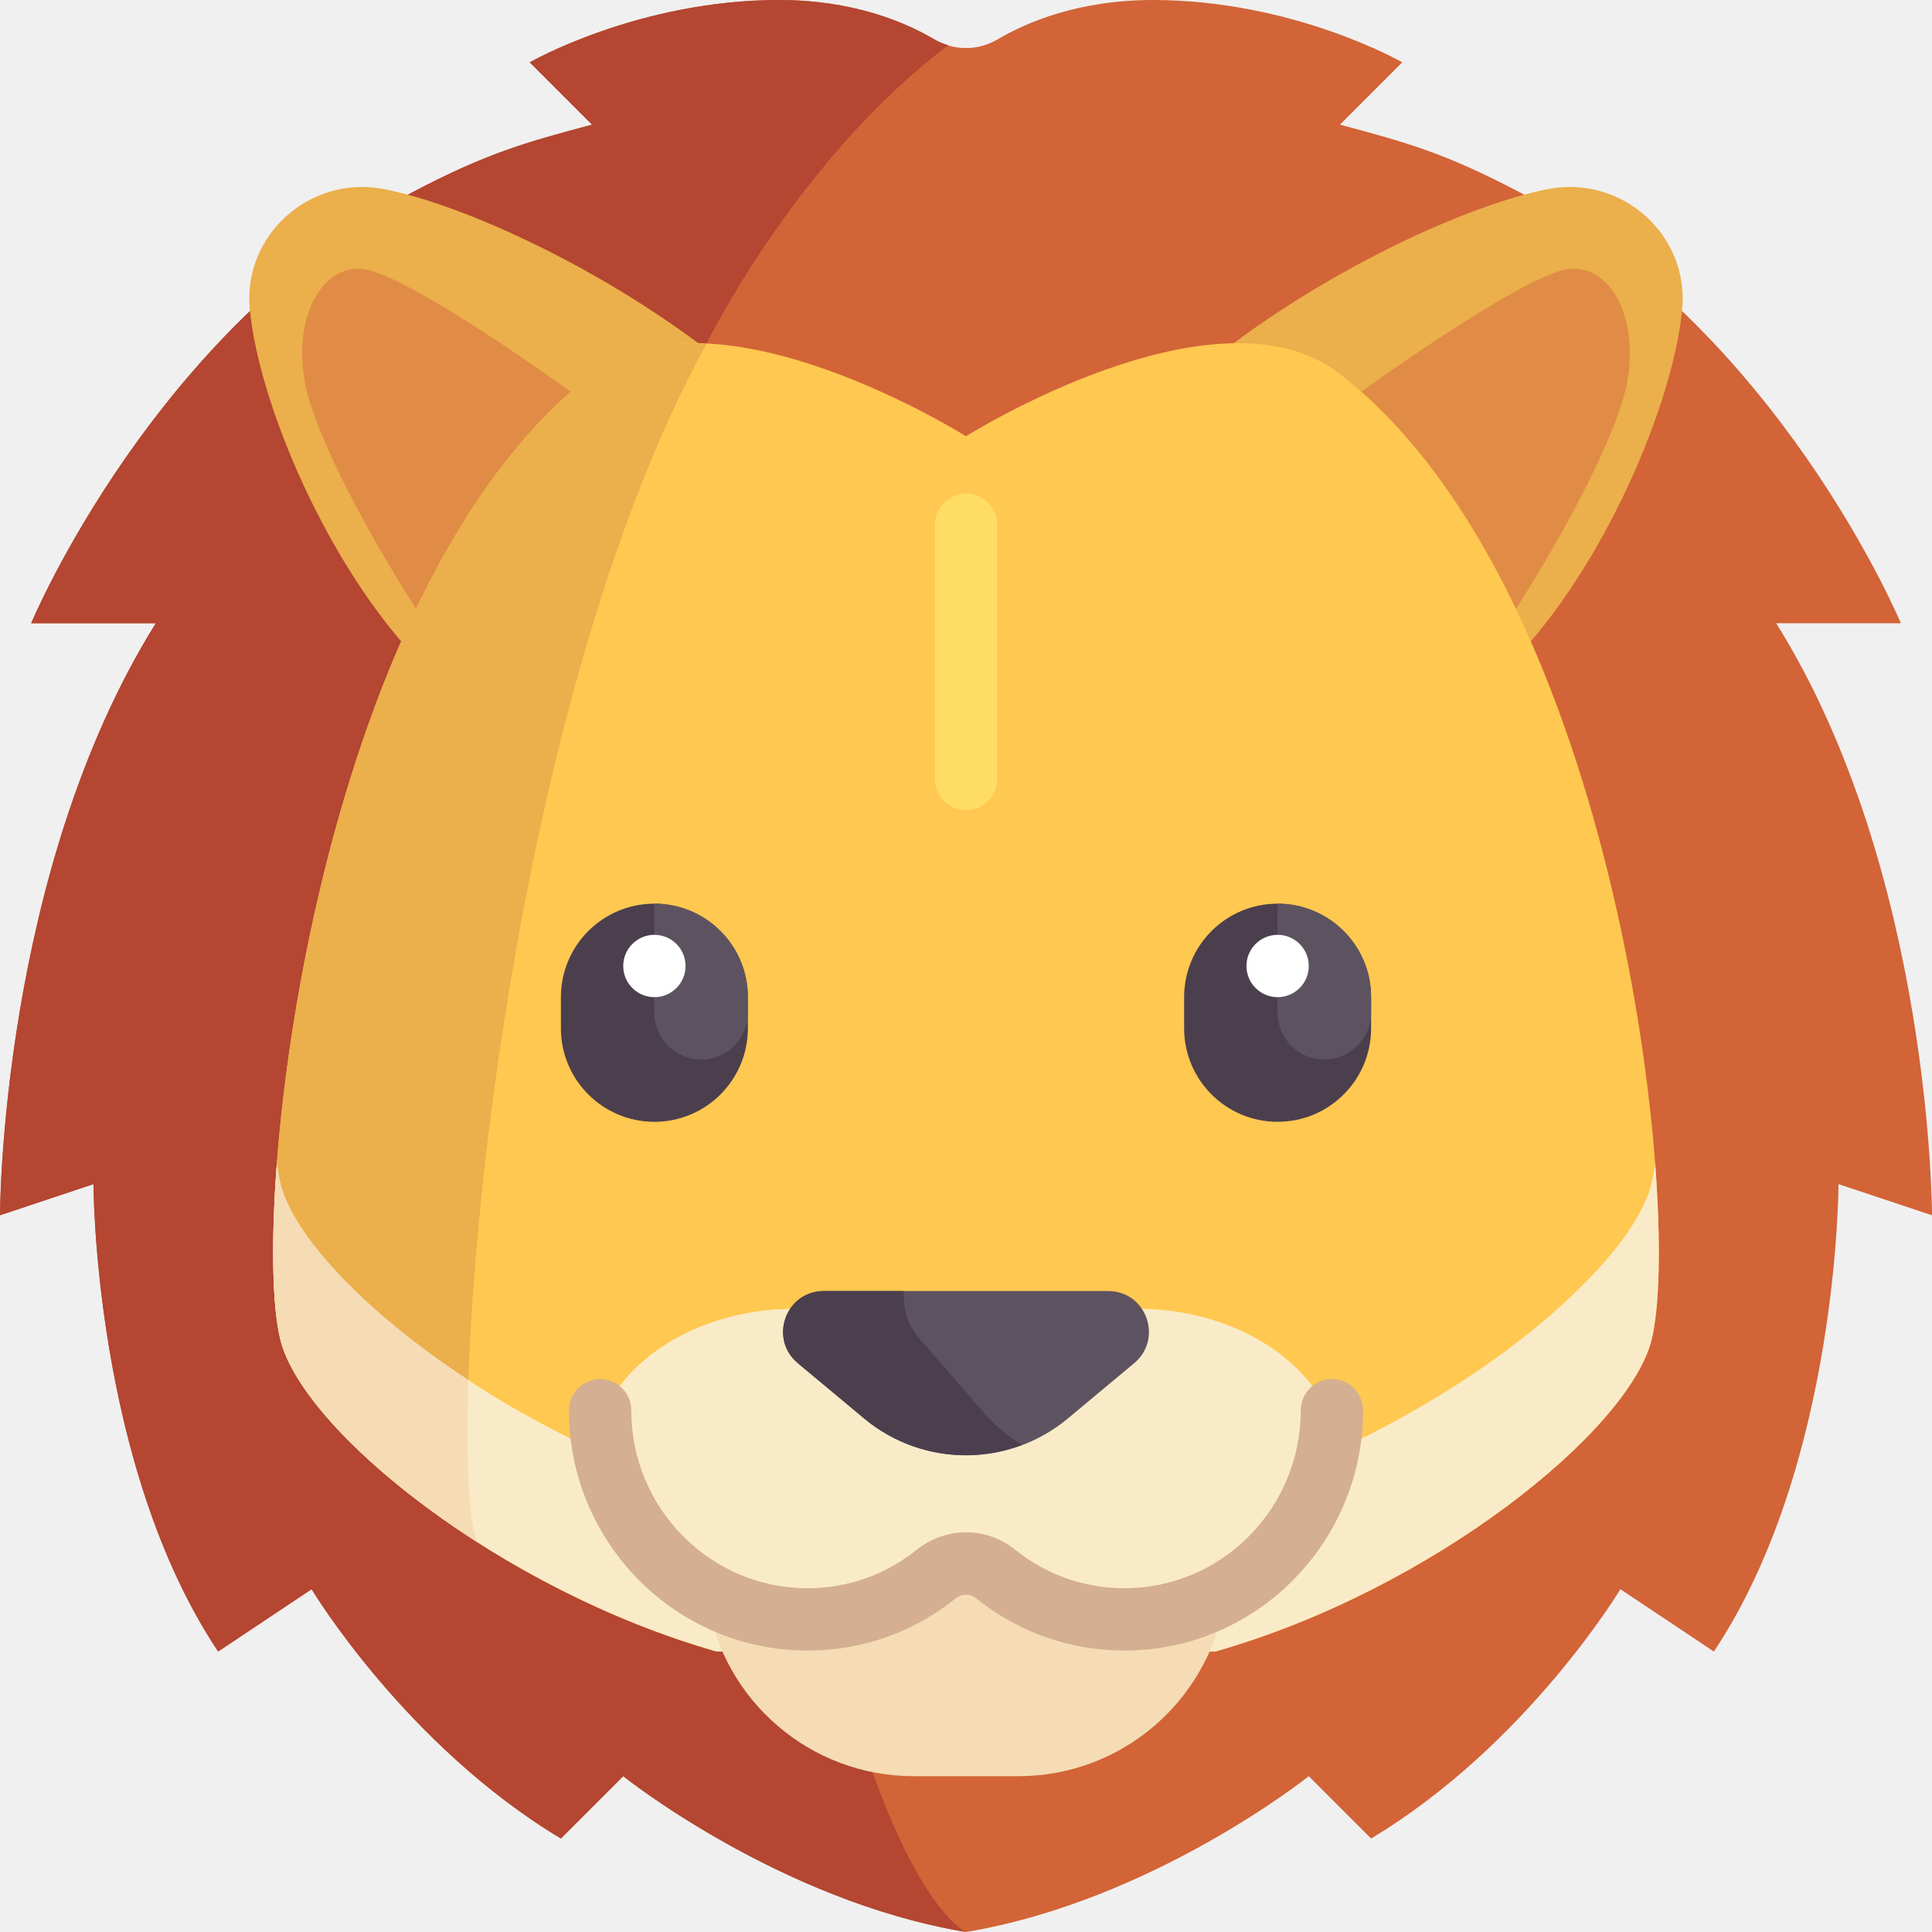
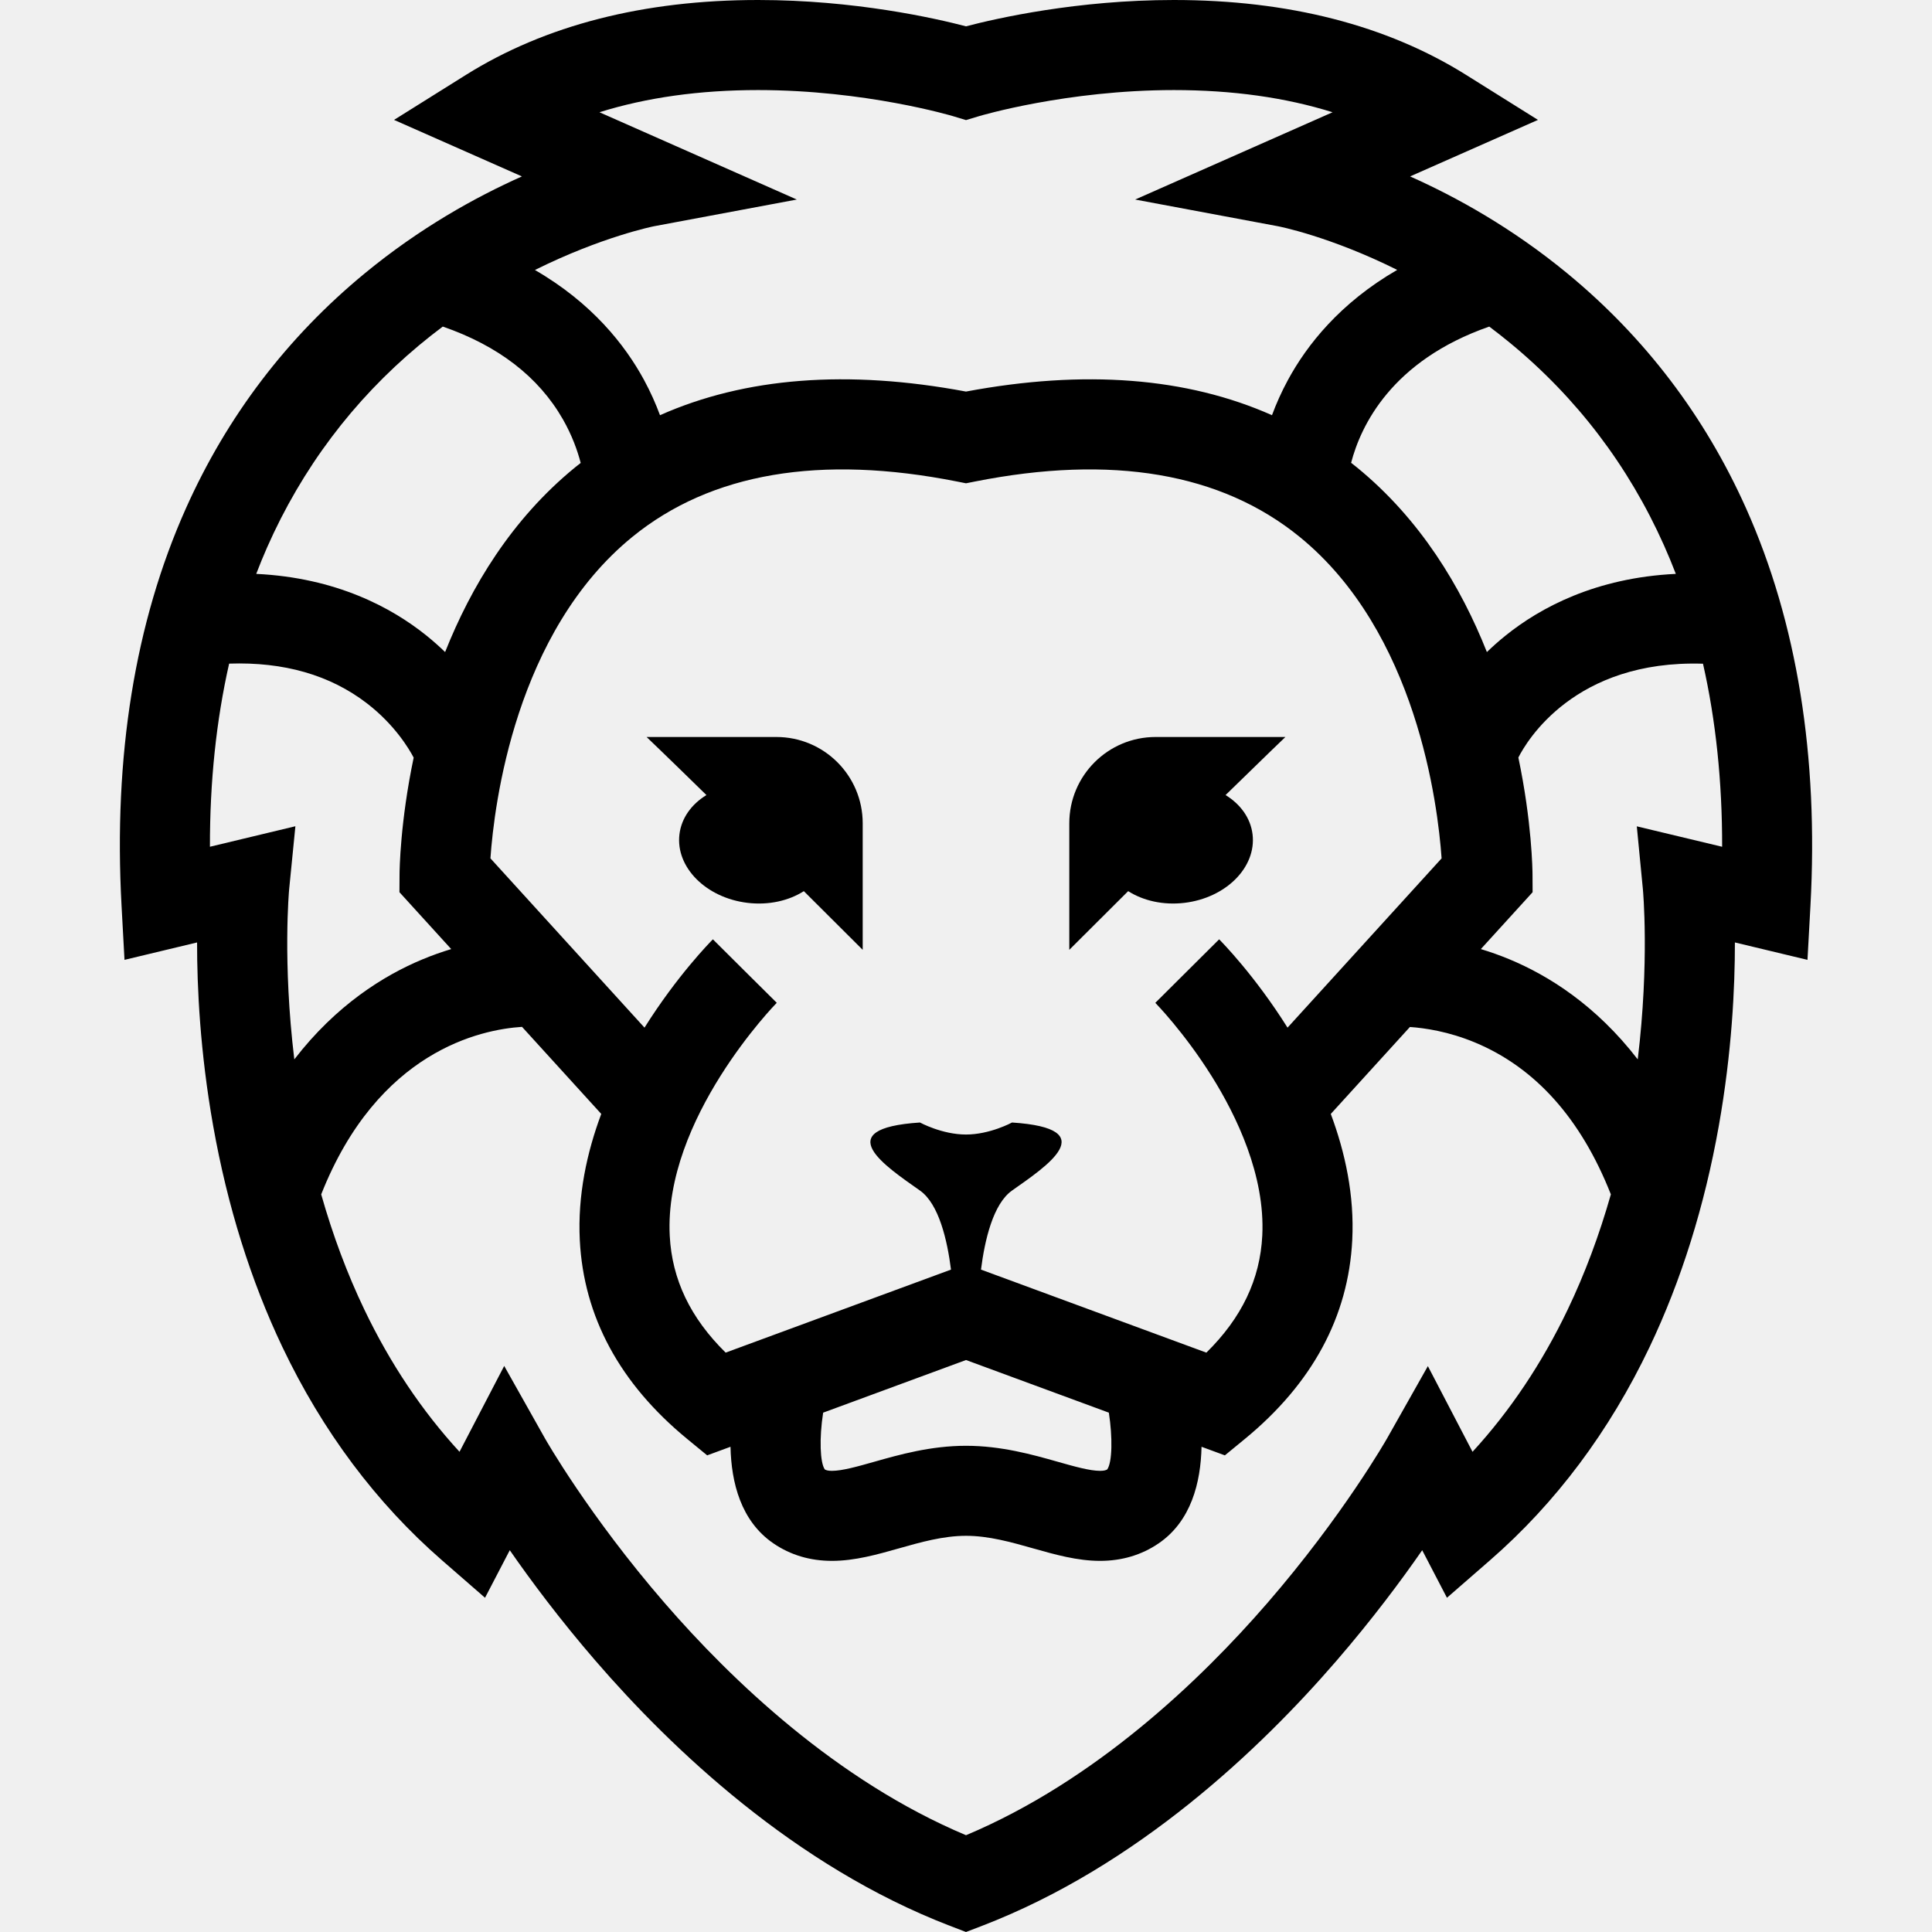
- <svg xmlns="http://www.w3.org/2000/svg" version="1.1" id="Capa_1" x="0px" y="0px" viewBox="0 0 512.001 512.001" style="enable-background:new 0 0 512.001 512.001;" xml:space="preserve">
-   <path style="fill:#D26437;" d="M256.005,12.733c2.886-0.001,5.772-0.767,8.372-2.298C272.375,5.726,286.098,0,305.547,0  c37.319,0,66.067,16.516,66.067,16.516l-16.516,16.516c17.752,4.734,27.871,7.57,47.369,17.786  c68.569,35.927,101.276,114.343,101.276,114.343h-33.032C512,231.226,512,322.065,512,322.065l-24.774-8.258  c0,0,0,74.323-33.032,123.871l-24.774-16.516c0,0-24.774,41.29-66.065,66.065l-16.516-16.516c0,0-41.29,33.032-90.839,41.29  c-49.548-8.258-90.839-41.29-90.839-41.29l-16.516,16.516c-41.29-24.774-66.065-66.065-66.065-66.065l-24.774,16.516  C24.775,388.13,24.775,313.807,24.775,313.807l-24.774,8.258c0,0,0-90.839,41.29-156.903H8.259c0,0,32.707-78.416,101.276-114.343  c19.498-10.216,29.617-13.052,47.369-17.786l-16.516-16.516c0,0,28.747-16.516,66.067-16.516c19.449,0,33.172,5.726,41.17,10.436  c2.6,1.531,5.486,2.297,8.372,2.298" />
-   <path style="fill:#B44632;" d="M187.22,91.077c0,0,23.877-48.754,64.061-79.097c-1.255-0.379-2.491-0.858-3.657-1.544  C239.627,5.726,225.904,0,206.455,0c-37.319,0-66.067,16.516-66.067,16.516l16.516,16.516c-17.752,4.734-27.871,7.57-47.369,17.786  C40.966,86.745,8.259,165.161,8.259,165.161h33.032c-41.29,66.065-41.29,156.904-41.29,156.904l24.774-8.258  c0,0,0,74.323,33.032,123.871l24.774-16.516c0,0,24.774,41.29,66.065,66.065l16.516-16.516c0,0,41.29,33.032,90.839,41.29  C256.001,512,196.13,487.226,187.22,91.077z" />
-   <path style="fill:#EBAF4B;" d="M410.232,50.111c19.546-3.79,37.454,12.093,35.567,31.913c-2.343,24.606-20.422,67.997-45.196,93.546  l-79.57-80.086C351.522,71.282,389.392,54.152,410.232,50.111z" />
-   <path style="fill:#E18C46;" d="M342.607,117.198c25.356-19.382,62.841-44.879,73.223-45.922  c11.932-1.199,19.371,15.26,14.706,33.023c-4.05,15.422-19.498,43.71-34.876,66.296L342.607,117.198z" />
-   <path style="fill:#EBAF4B;" d="M101.77,50.111c-19.546-3.79-37.454,12.093-35.567,31.913c2.343,24.606,20.422,67.997,45.196,93.546  l79.57-80.086C160.48,71.282,122.61,54.152,101.77,50.111z" />
-   <path style="fill:#E18C46;" d="M169.395,117.198c-25.356-19.382-62.841-44.879-73.223-45.922  c-11.932-1.199-19.371,15.26-14.706,33.023c4.05,15.422,19.498,43.71,34.876,66.296L169.395,117.198z" />
-   <path style="fill:#FFC850;" d="M355.098,99.097c-32.593-25.35-99.097,16.516-99.097,16.516s-66.504-41.866-99.097-16.516  c-74.323,57.806-90.839,222.968-82.581,256c6.009,24.034,57.806,66.065,115.613,82.581h132.129  c57.806-16.516,109.604-58.546,115.613-82.581C445.936,322.065,429.42,156.903,355.098,99.097z" />
-   <path style="fill:#EBAF4B;" d="M125.236,403.816c-6.343-39.607,8.658-215.343,61.984-312.739c-11.211-0.54-21.899,1.473-30.316,8.02  c-74.323,57.806-90.839,222.968-82.581,256c3.617,14.469,23.889,35.439,52.017,53.458  C125.916,406.944,125.478,405.326,125.236,403.816z" />
-   <path style="fill:#FAEBC8;" d="M437.678,313.701c-6.009,24.034-57.806,66.065-115.613,82.581H189.936  c-57.806-16.516-109.604-58.546-115.613-82.581c-0.376-1.501-0.68-3.363-0.95-5.388c-1.635,21.488-1.146,38.401,0.95,46.784  c6.009,24.034,57.806,66.065,115.613,82.581h132.129c57.806-16.516,109.604-58.546,115.613-82.581  c2.096-8.383,2.585-25.296,0.95-46.784C438.359,310.337,438.054,312.199,437.678,313.701z" />
-   <path style="fill:#F5DCB4;" d="M187.462,424.27c4.287,26.336,27.139,46.44,54.686,46.44h27.705  c27.433,0,50.211-19.938,54.633-46.113l-68.48-11.693L187.462,424.27z" />
-   <path style="fill:#FAEBC8;" d="M301.42,346.839c-19.155,0-35.92,7.742-45.419,19.356c-9.499-11.614-26.265-19.356-45.419-19.356  c-29.645,0-53.677,18.486-53.677,41.29s24.032,41.29,53.677,41.29c19.155,0,35.92-7.742,45.419-19.356  c9.499,11.614,26.265,19.356,45.419,19.356c29.645,0,53.677-18.486,53.677-41.29S331.066,346.839,301.42,346.839z" />
-   <path style="fill:#D4AF91;" d="M298.017,437.411c-14.427,0-28.016-4.782-39.298-13.827c-1.597-1.282-3.831-1.282-5.444,0  c-11.274,9.044-24.863,13.827-39.29,13.827c-34.855,0-63.21-28.56-63.21-63.665c0-4.56,3.694-8.258,8.258-8.258  s8.258,3.698,8.258,8.258c0,26,20.944,47.149,46.694,47.149c10.629,0,20.645-3.524,28.96-10.198c7.694-6.161,18.427-6.161,26.105,0  c8.323,6.673,18.339,10.198,28.968,10.198c25.75,0,46.694-21.149,46.694-47.149c0-4.56,3.694-8.258,8.258-8.258  s8.258,3.698,8.258,8.258C361.227,408.851,332.872,437.411,298.017,437.411z" />
-   <path style="fill:#5D5360;" d="M211.445,361.269l17.541,14.625c15.648,13.046,38.383,13.046,54.03,0l17.541-14.624  c7.771-6.479,3.24-19.128-6.877-19.128c-22.403,0-52.954,0-75.358-0.001C208.205,342.141,203.674,354.79,211.445,361.269z" />
-   <path style="fill:#FFDC64;" d="M256.001,214.71c-4.565,0-8.258-3.698-8.258-8.258v-67.419c0-4.56,3.694-8.258,8.258-8.258  s8.258,3.698,8.258,8.258v67.419C264.259,211.012,260.566,214.71,256.001,214.71z" />
-   <path style="fill:#4B3F4E;" d="M173.42,297.29L173.42,297.29c-13.682,0-24.774-11.092-24.774-24.774v-8.258  c0-13.682,11.092-24.774,24.774-24.774l0,0c13.682,0,24.774,11.092,24.774,24.774v8.258  C198.195,286.199,187.103,297.29,173.42,297.29z" />
-   <path style="fill:#5D5360;" d="M173.42,239.484v28.903c0,6.841,5.546,12.387,12.387,12.387c6.841,0,12.387-5.546,12.387-12.387  v-4.129C198.195,250.576,187.103,239.484,173.42,239.484z" />
-   <circle style="fill:#FFFFFF;" cx="173.421" cy="256" r="8.258" />
-   <path style="fill:#4B3F4E;" d="M338.582,297.29L338.582,297.29c-13.682,0-24.774-11.092-24.774-24.774v-8.258  c0-13.682,11.092-24.774,24.774-24.774l0,0c13.682,0,24.774,11.092,24.774,24.774v8.258  C363.356,286.199,352.264,297.29,338.582,297.29z" />
-   <path style="fill:#5D5360;" d="M338.582,239.484v28.903c0,6.841,5.546,12.387,12.387,12.387s12.387-5.546,12.387-12.387v-4.129  C363.356,250.576,352.264,239.484,338.582,239.484z" />
-   <circle style="fill:#FFFFFF;" cx="338.581" cy="256" r="8.258" />
-   <path style="fill:#4B3F4E;" d="M260.953,374.633l-17.542-20.173c-2.924-3.363-4.101-7.929-3.9-12.319c-7.473,0-14.69,0-21.189,0  c-10.117,0-14.648,12.649-6.878,19.128l17.541,14.625c11.942,9.957,27.993,12.257,41.891,7.016  C267.386,380.768,264.009,378.147,260.953,374.633z" />
-   <path style="fill:#F5DCB4;" d="M74.324,313.701c-0.376-1.501-0.68-3.363-0.95-5.388c-1.635,21.488-1.146,38.401,0.95,46.784  c3.617,14.469,23.889,35.438,52.017,53.458c-0.424-1.611-0.862-3.229-1.104-4.739c-1.26-7.866-1.661-21.163-1.104-38.088  C97.159,348.036,77.845,327.788,74.324,313.701z" />
+ <svg xmlns="http://www.w3.org/2000/svg" version="1.1" id="Capa_1" x="0px" y="0px" width="698.696px" height="698.696px" viewBox="0 0 698.696 698.696" style="enable-background:new 0 0 698.696 698.696;" xml:space="preserve">
+   <g>
+     <g>
+       <path d="M428.368,326.508c15.021-1.803,26.04-12.887,24.613-24.763c-0.713-5.922-4.391-10.922-9.761-14.217    c14.528-14.21,21.643-21.001,21.643-21.001h-46.944c-17.239,0-31.216,13.977-31.216,31.216v45.757    c7.68-7.673,14.769-14.742,21.293-21.222C413.438,325.736,420.683,327.429,428.368,326.508z" />
+       <path d="M245.714,301.746c-1.427,11.869,9.593,22.953,24.614,24.763c7.692,0.921,14.937-0.766,20.372-4.229    c6.524,6.479,13.613,13.549,21.292,21.222v-45.757c0-17.239-13.977-31.216-31.216-31.216h-46.944c0,0,7.122,6.784,21.643,21.001    C250.105,290.823,246.428,295.824,245.714,301.746z" />
+       <path d="M67.212,183.892c-18.394,41.166-26.216,89.523-23.251,143.732l1.063,19.502l26.248-6.297    c-0.02,16.11,1.07,39.621,5.831,66.395c5.156,28.992,13.582,55.895,25.035,79.944c14.502,30.444,33.908,56.381,57.678,77.077    l15.592,13.575l8.951-17.194c7.679,11.078,18.089,25.029,30.989,39.966c27.493,31.832,72.044,74.295,128.159,95.86l5.837,2.244    l5.844-2.244c56.109-21.56,100.66-64.028,128.153-95.86c12.9-14.937,23.31-28.888,30.989-39.966l8.95,17.194l15.592-13.575    c23.771-20.696,43.176-46.626,57.678-77.077c11.454-24.056,19.88-50.952,25.036-79.944c4.76-26.773,5.85-50.291,5.83-66.395    l26.248,6.297l1.07-19.502c2.964-54.208-4.857-102.566-23.252-143.738c-14.897-33.344-36.657-61.946-64.67-85.016    c-19.879-16.37-40.004-27.558-56.86-35.069l46.243-20.443l-26.015-16.286C501.482,9.113,465.94,0,424.535,0    c-34.998,0-64.112,6.616-75.184,9.521C338.273,6.616,309.159,0,274.167,0c-41.398,0-76.947,9.113-105.647,27.072l-26.015,16.286    l46.244,20.443c-16.85,7.511-36.982,18.699-56.854,35.069C103.87,121.946,82.11,150.548,67.212,183.892z M75.923,306.221    c-0.045-23.576,2.29-45.699,6.94-66.227c19.794-0.681,36.515,4.119,49.824,14.353c10.118,7.776,15.313,16.578,16.915,19.646    c-4.891,23.33-5.104,40.679-5.111,42.326l-0.033,6.343l18.718,20.566c-3.334,1.005-6.804,2.225-10.371,3.71    c-14.009,5.824-31.229,16.545-46.367,36.178c-4.287-35.367-1.894-61.239-1.868-61.524l2.257-22.785L75.923,306.221z     M228.715,194.14c28.375-23.103,67.9-29.828,117.464-19.989l3.171,0.629l3.172-0.629c49.564-9.839,89.082-3.113,117.464,19.989    c42.32,34.453,49.986,96.703,51.361,116.277l-55.72,61.226c-11.759-18.743-23.725-30.931-24.73-31.942l-23.089,22.973    c0.104,0.104,10.475,10.688,20.391,26.527c8.951,14.281,19.387,35.879,18.297,57.639c-0.791,15.819-7.427,29.737-20.223,42.333    l-7.764-2.86l0,0l-73.737-27.169c1.35-10.682,4.385-23.764,11.221-28.589c12.304-8.685,33.292-22.435,0-24.607    c0,0-7.958,4.346-16.649,4.346c-8.685,0-16.643-4.346-16.643-4.346c-33.292,2.173-12.304,15.923,0,24.607    c6.836,4.825,9.871,17.907,11.22,28.589l-73.73,27.163l0,0l-7.764,2.86c-12.764-12.563-19.399-26.449-20.216-42.217    c-2.198-42.385,38.292-83.881,38.701-84.296l-11.564-11.467l11.545,11.486L257.811,339.7c-1.005,1.012-12.972,13.199-24.73,31.942    l-55.719-61.226C178.729,290.811,186.408,228.585,228.715,194.14z M400.427,531.407c-0.396,0.24-1.044,0.513-2.601,0.513l0,0    c-3.729,0-9.353-1.596-15.307-3.282c-9.086-2.574-20.397-5.778-33.168-5.778c-12.771,0-24.082,3.204-33.168,5.778    c-5.954,1.687-11.577,3.282-15.306,3.282c-1.55,0-2.206-0.272-2.595-0.513c-1.706-2.426-2.049-11.207-0.597-20.527l51.666-19.036    l51.66,19.036C402.38,519.739,402.256,528.819,400.427,531.407z M566.931,473.639c-9.288,19.393-20.819,36.605-34.4,51.399    l-16.15-30.988l-14.762,26.144c-0.155,0.272-15.838,27.863-43.39,59.65c-23.984,27.668-61.984,64.132-108.877,83.849    c-46.893-19.717-84.899-56.181-108.877-83.849c-27.552-31.787-43.234-59.378-43.384-59.644l-14.749-26.216l-16.163,31.048    c-13.588-14.788-25.113-32.008-34.401-51.4c-6.207-12.952-11.421-26.903-15.618-41.69c20.508-51.88,57.743-59.637,72.628-60.584    l28.654,31.488c-5.241,14.029-8.568,29.537-7.764,45.608c1.388,27.701,14.463,51.906,38.856,71.947l7.212,5.921l8.438-3.106    c0.272,12.939,3.755,26.891,15.501,34.926c6.148,4.21,13.276,6.337,21.196,6.337c8.256,0,16.357-2.296,24.186-4.514    c7.887-2.238,16.046-4.547,24.289-4.547c8.244,0,16.396,2.309,24.29,4.547c7.835,2.218,15.936,4.514,24.186,4.514l0,0    c7.912,0,15.047-2.134,21.195-6.337c11.746-8.035,15.223-21.986,15.501-34.926l8.438,3.106l7.212-5.921    c24.394-20.041,37.469-44.246,38.856-71.947c0.805-16.071-2.522-31.579-7.764-45.608l28.615-31.442    c5.455,0.376,14.017,1.641,23.518,5.597c21.845,9.087,38.364,27.564,49.156,54.935    C578.353,446.729,573.138,460.68,566.931,473.639z M591.939,298.84l2.199,22.732c0.032,0.305,2.426,26.177-1.861,61.544    c-15.138-19.639-32.364-30.354-46.367-36.178c-3.567-1.485-7.037-2.705-10.371-3.71l18.719-20.566l-0.033-6.343    c-0.006-1.647-0.22-19.01-5.117-42.365c2.983-5.896,20.313-35.393,66.771-33.927c4.644,20.521,6.959,42.638,6.92,66.201    L591.939,298.84z M601.753,197.175c1.518,3.392,2.944,6.855,4.3,10.364c-28.946,1.395-48.98,12.174-61.608,22.337    c-2.438,1.958-4.67,3.956-6.72,5.941c-9.352-23.563-24.017-48.008-47.009-66.791c-0.688-0.564-1.395-1.109-2.095-1.654    c3.496-13.399,14.612-36.95,49.96-49.266c2.504,1.875,5.014,3.846,7.518,5.909C570.206,143.855,588.931,168.469,601.753,197.175z     M216.788,40.595c17.032-5.331,36.217-8.023,57.38-8.023c38.785,0,70.144,9.333,70.436,9.424l4.748,1.434l4.729-1.427    c0.311-0.097,31.67-9.43,70.455-9.43c21.163,0,40.348,2.692,57.38,8.023l-71.39,31.566l51.641,9.657    c0.278,0.052,18.77,3.645,43.124,15.787c-20.69,11.953-32.65,27.175-39.473,39.732c-2.413,4.443-4.313,8.756-5.812,12.816    c-30.788-13.679-67.842-16.571-110.661-8.548c-42.819-8.023-79.873-5.137-110.661,8.548c-1.499-4.054-3.399-8.373-5.812-12.816    c-6.816-12.543-18.763-27.753-39.421-39.7c24.27-12.063,42.819-15.767,43.072-15.819l51.64-9.657L216.788,40.595z     M151.502,124.917c2.873-2.4,5.753-4.663,8.626-6.816c20.054,6.933,34.634,18.167,43.416,33.499    c3.333,5.812,5.299,11.363,6.46,15.819c-0.675,0.532-1.356,1.057-2.024,1.602c-22.992,18.783-37.65,43.228-47.009,66.791    c-2.05-1.984-4.281-3.976-6.719-5.941c-12.622-10.157-32.65-20.936-61.589-22.331c1.239-3.217,2.529-6.395,3.904-9.515    C109.208,169.396,127.692,144.802,151.502,124.917z" />
+     </g>
+   </g>
  <g>
</g>
  <g>
</g>
  <g>
</g>
  <g>
</g>
  <g>
</g>
  <g>
</g>
  <g>
</g>
  <g>
</g>
  <g>
</g>
  <g>
</g>
  <g>
</g>
  <g>
</g>
  <g>
</g>
  <g>
</g>
  <g>
</g>
</svg>
